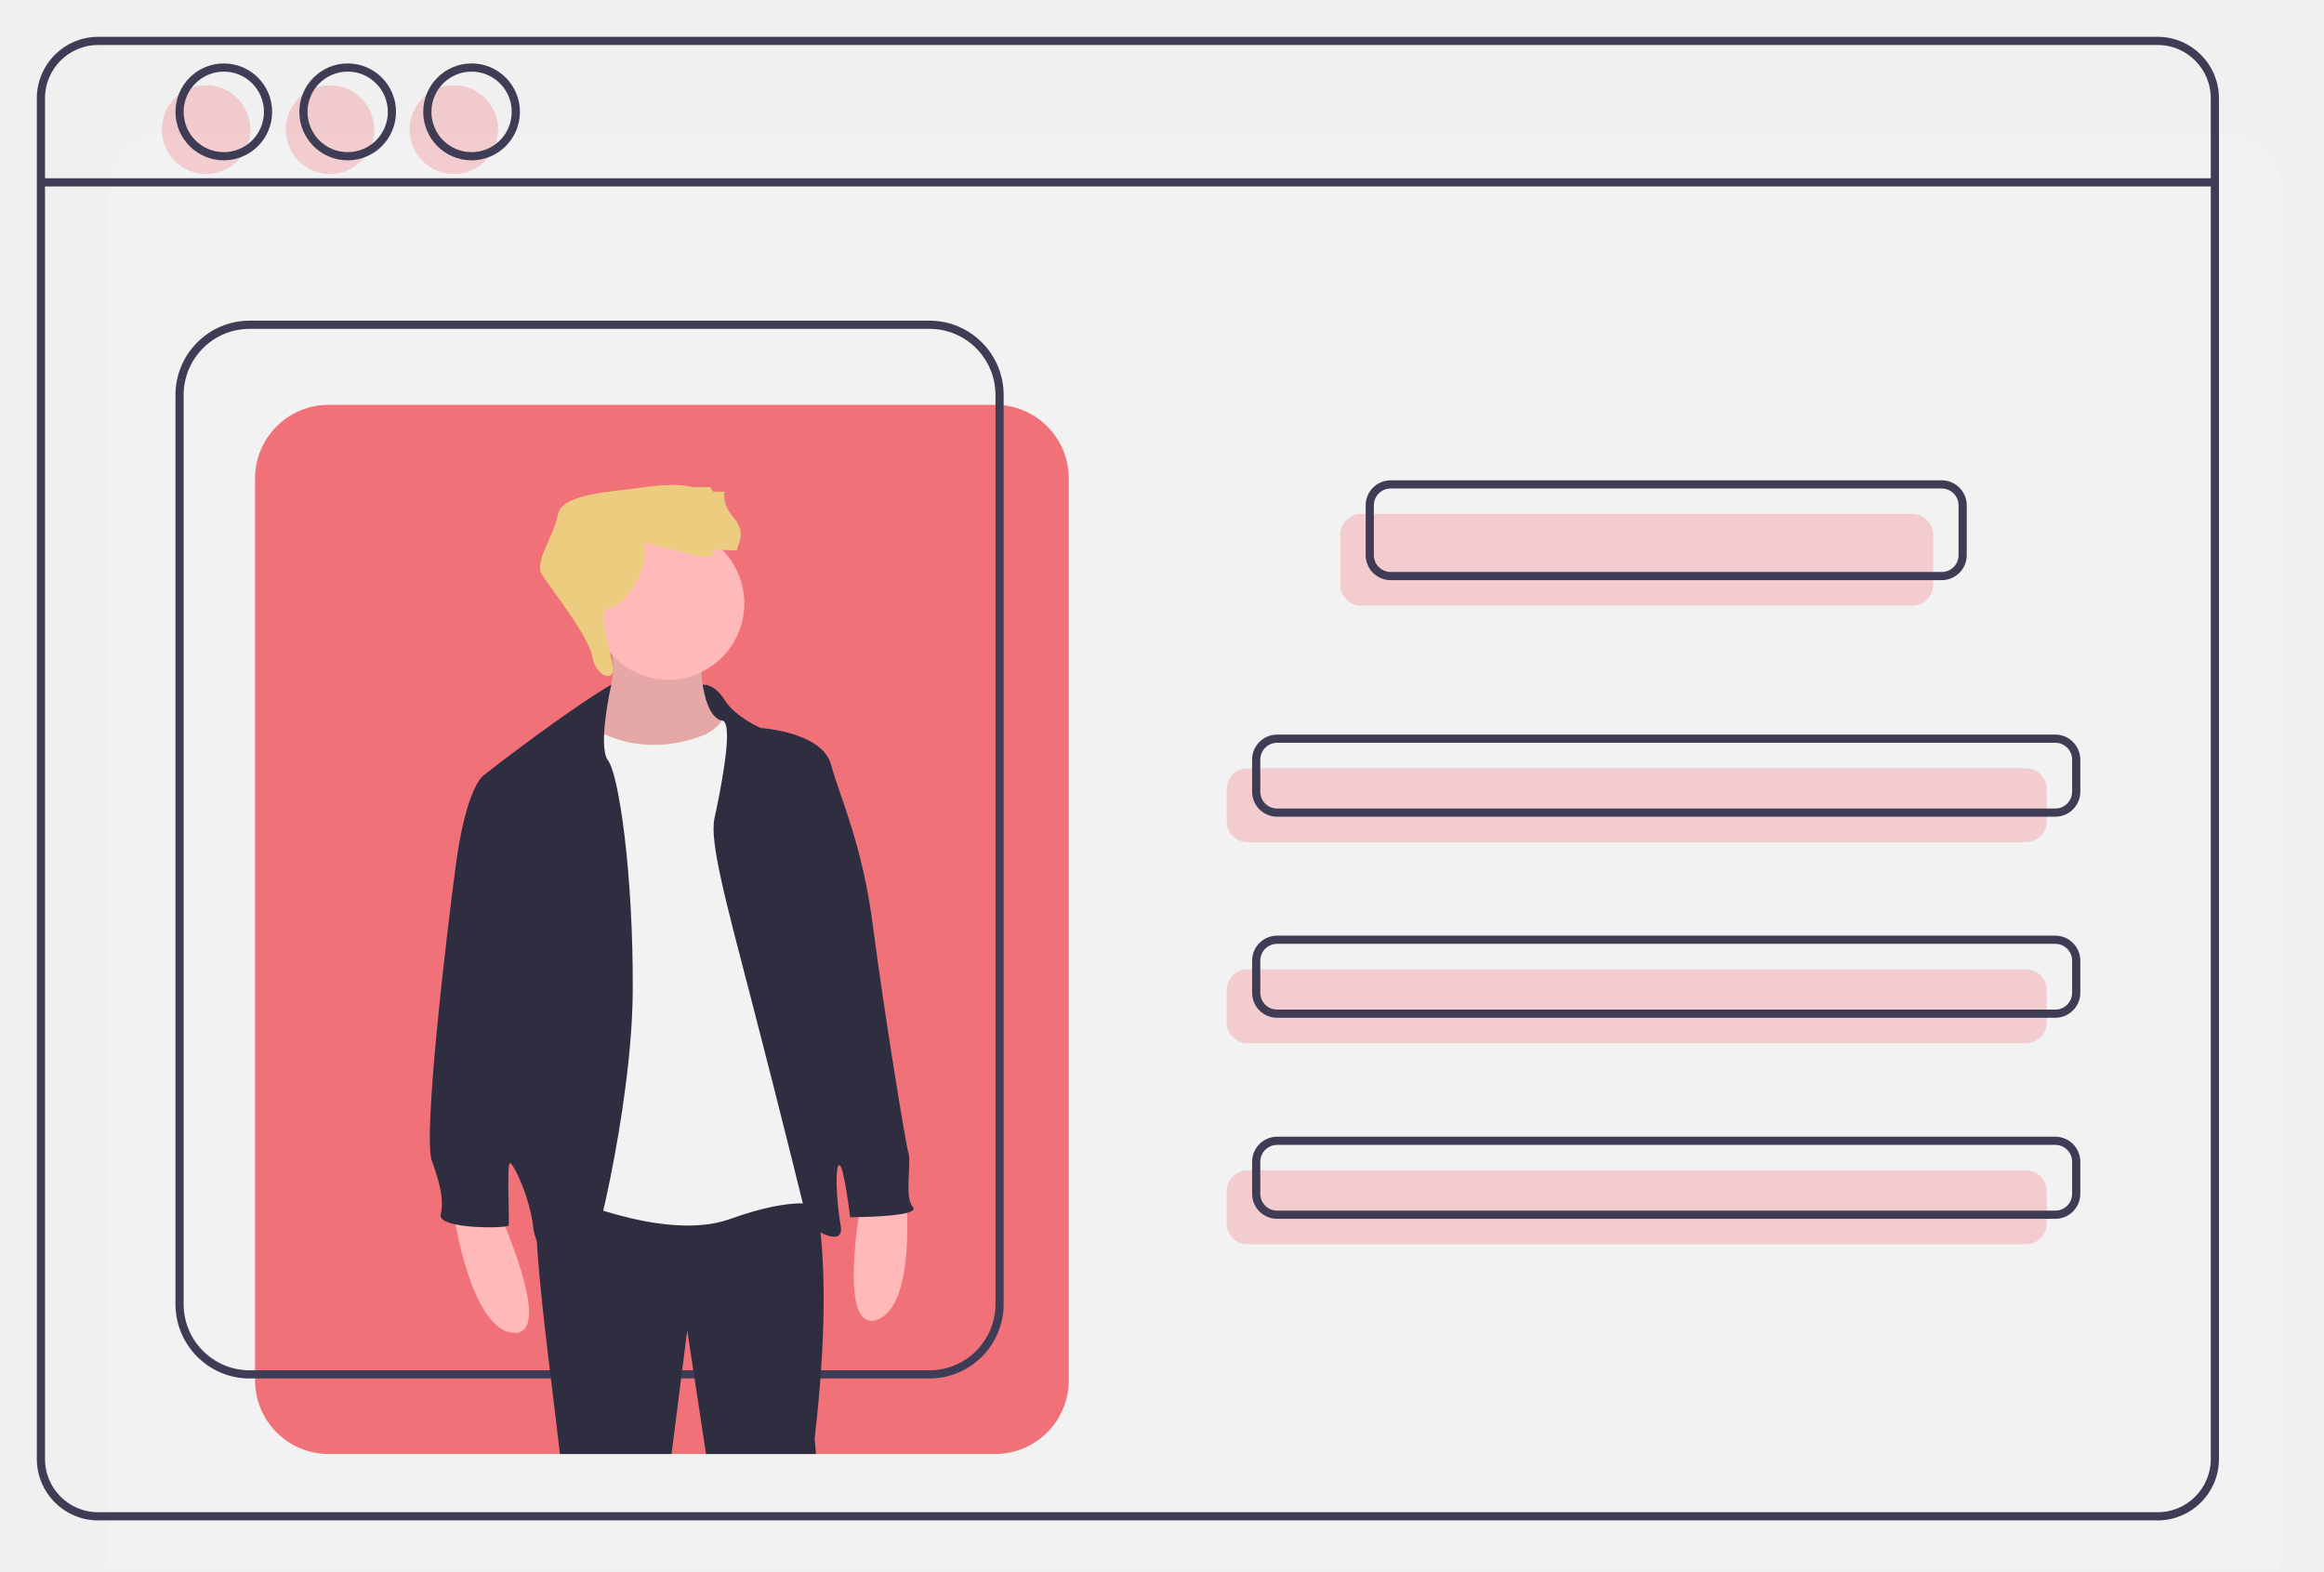
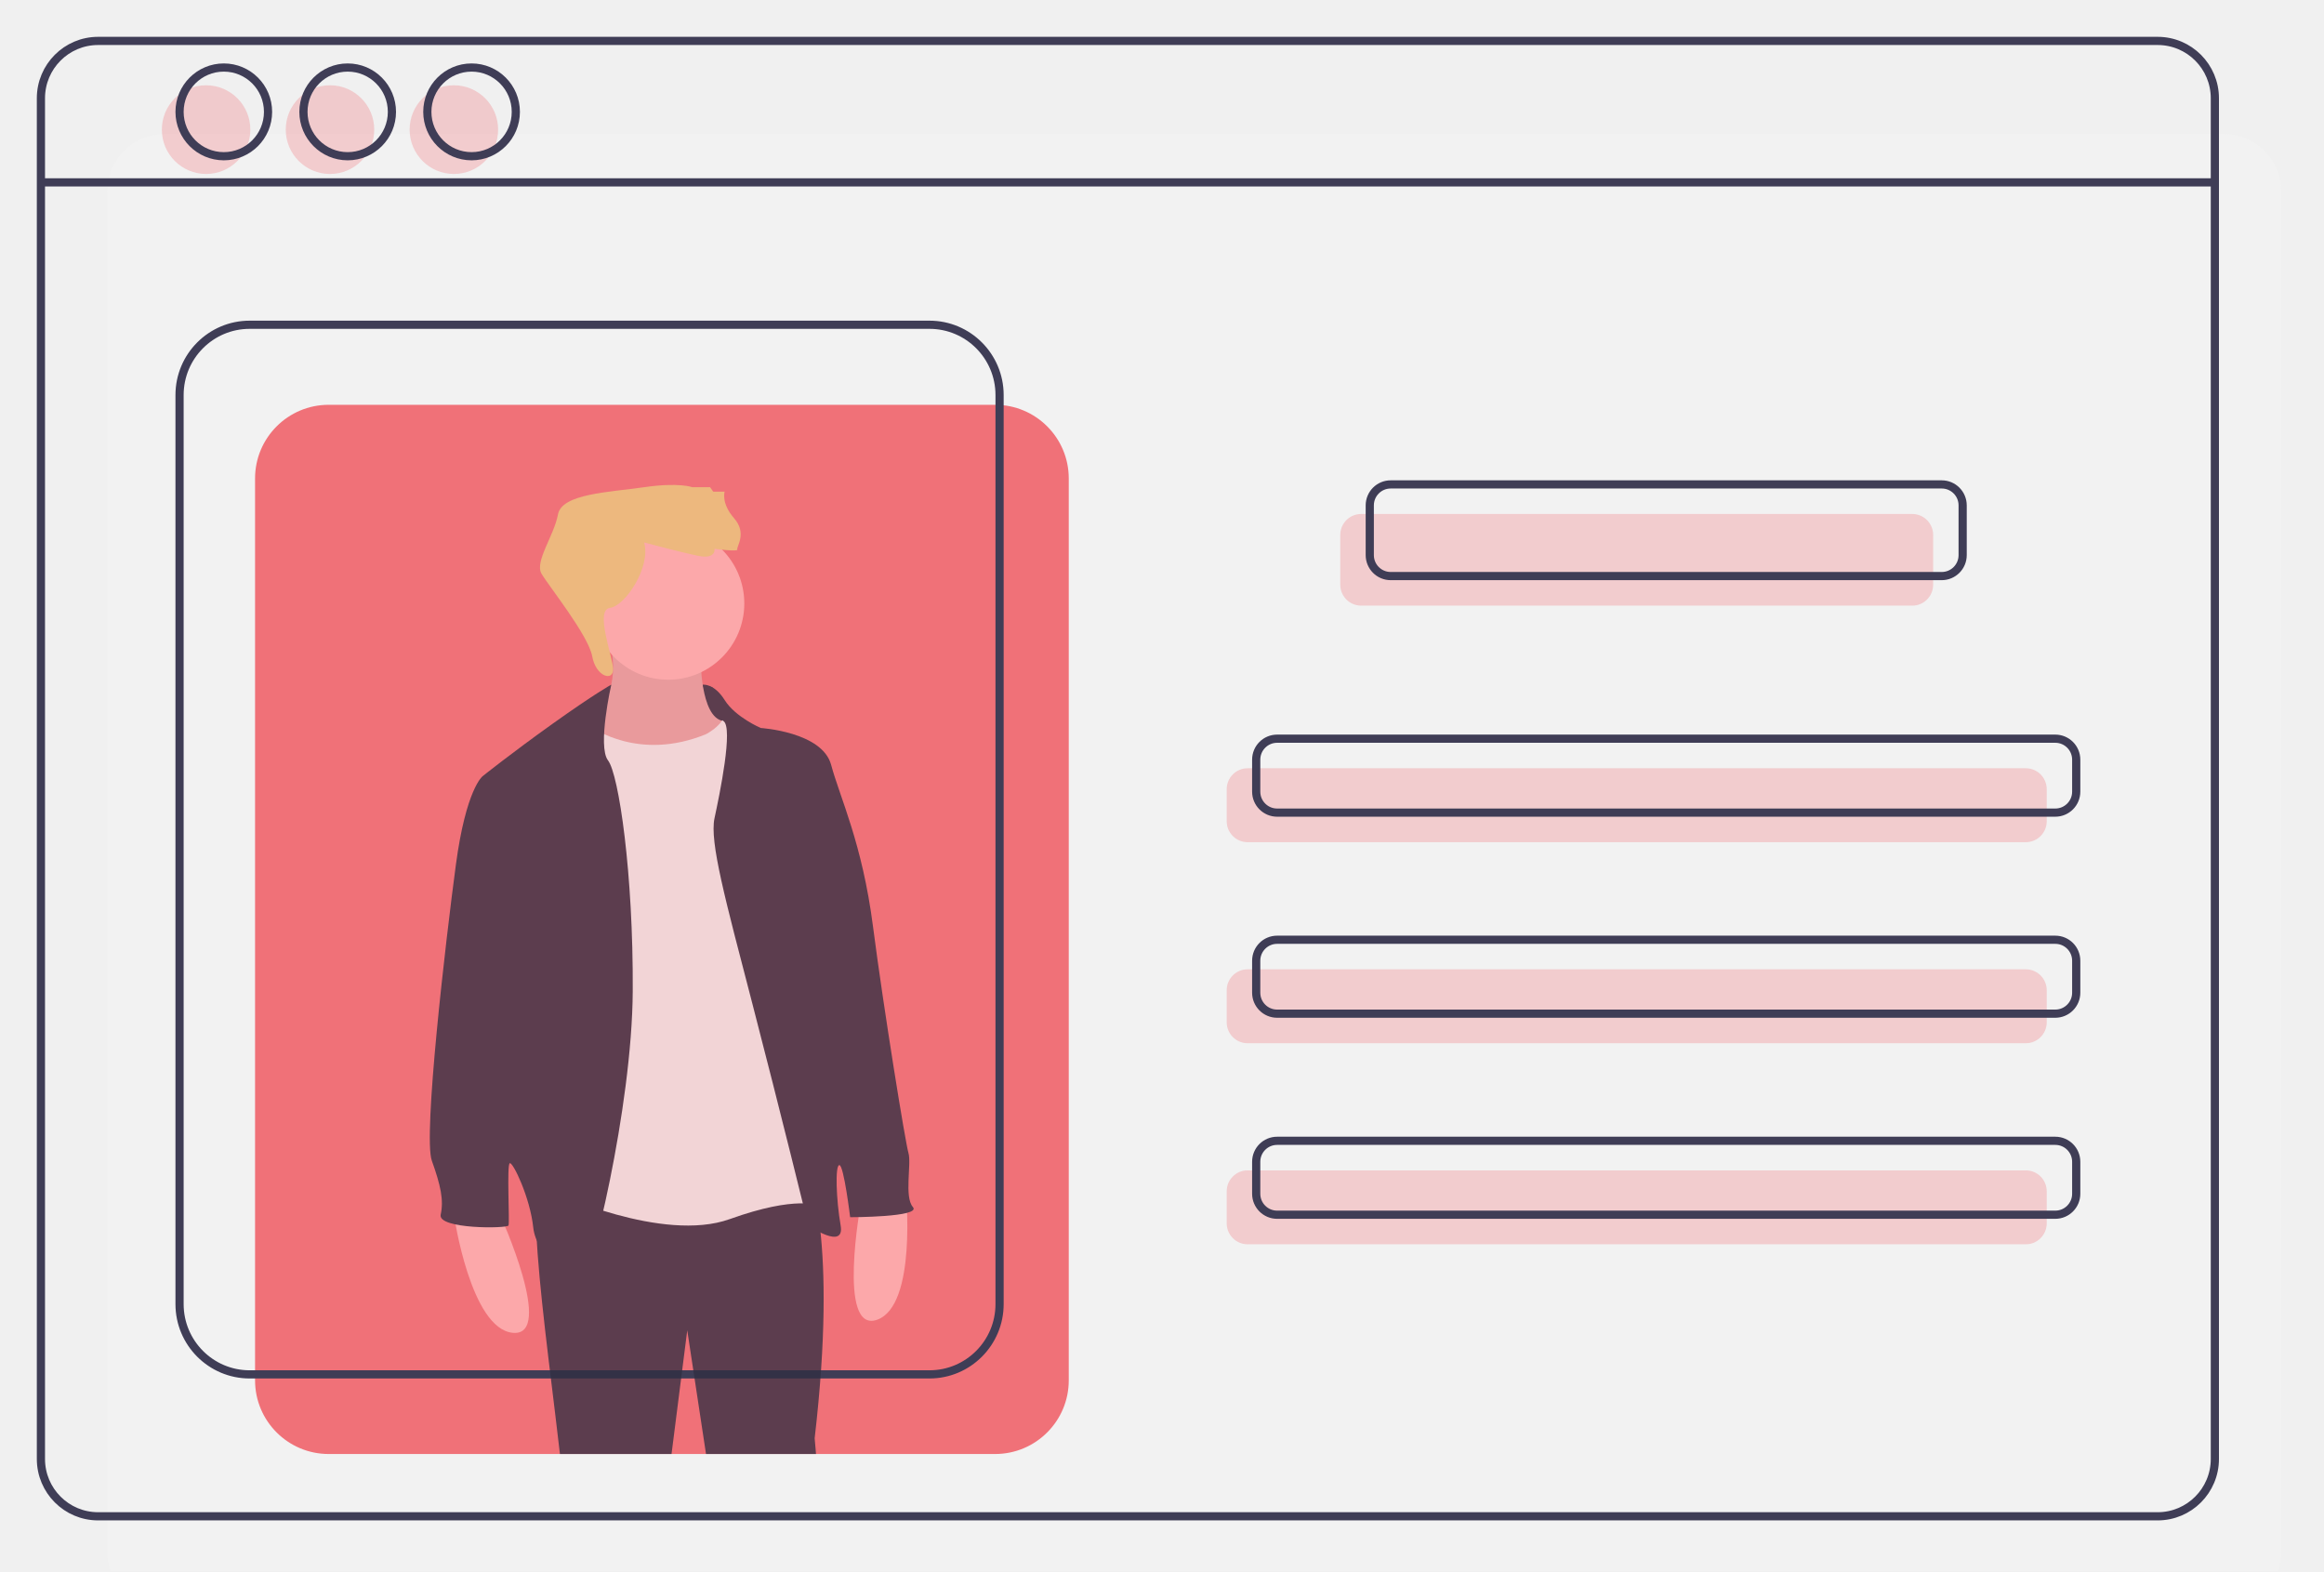
<svg xmlns="http://www.w3.org/2000/svg" width="284" height="192" viewBox="0 0 284 192" fill="none">
  <g clip-path="url(#clip0)">
    <path d="M271.781 16.381H20.103C16.241 16.381 13.111 19.519 13.111 23.39V189.665C13.111 193.535 16.241 196.673 20.103 196.673H271.781C275.643 196.673 278.773 193.535 278.773 189.665V23.39C278.773 19.519 275.643 16.381 271.781 16.381Z" fill="#F2F2F2" />
    <path d="M263.671 5H11.992C8.13 5 5 8.138 5 12.008V178.283C5 182.154 8.13 185.292 11.992 185.292H263.671C267.532 185.292 270.663 182.154 270.663 178.283V12.008C270.663 8.138 267.532 5 263.671 5Z" stroke="#3F3D56" stroke-miterlimit="10" />
    <rect x="31.169" y="49.466" width="99.437" height="128.213" rx="9" fill="#F07178" />
    <path d="M5 22.285H270.663" stroke="#3F3D56" stroke-miterlimit="10" />
    <path opacity="0.3" d="M233.682 62.809H166.342C164.93 62.809 163.785 63.956 163.785 65.372V71.447C163.785 72.862 164.93 74.01 166.342 74.01H233.682C235.094 74.01 236.238 72.862 236.238 71.447V65.372C236.238 63.956 235.094 62.809 233.682 62.809Z" fill="#F07178" />
    <path opacity="0.3" d="M247.56 93.881H152.464C151.052 93.881 149.907 95.029 149.907 96.444V100.351C149.907 101.767 151.052 102.914 152.464 102.914H247.56C248.972 102.914 250.116 101.767 250.116 100.351V96.444C250.116 95.029 248.972 93.881 247.56 93.881Z" fill="#F07178" />
    <path opacity="0.3" d="M247.56 118.45H152.464C151.052 118.45 149.907 119.597 149.907 121.013V124.92C149.907 126.336 151.052 127.483 152.464 127.483H247.56C248.972 127.483 250.116 126.336 250.116 124.92V121.013C250.116 119.597 248.972 118.45 247.56 118.45Z" fill="#F07178" />
    <path opacity="0.3" d="M247.56 143.019H152.464C151.052 143.019 149.907 144.166 149.907 145.582V149.489C149.907 150.904 151.052 152.052 152.464 152.052H247.56C248.972 152.052 250.116 150.904 250.116 149.489V145.582C250.116 144.166 248.972 143.019 247.56 143.019Z" fill="#F07178" />
    <path d="M237.286 59.196H169.946C168.534 59.196 167.39 60.343 167.39 61.758V67.834C167.39 69.249 168.534 70.396 169.946 70.396H237.286C238.698 70.396 239.843 69.249 239.843 67.834V61.758C239.843 60.343 238.698 59.196 237.286 59.196Z" stroke="#3F3D56" stroke-miterlimit="10" />
    <path d="M251.164 90.268H156.068C154.656 90.268 153.512 91.416 153.512 92.831V96.738C153.512 98.154 154.656 99.301 156.068 99.301H251.164C252.576 99.301 253.721 98.154 253.721 96.738V92.831C253.721 91.416 252.576 90.268 251.164 90.268Z" stroke="#3F3D56" stroke-miterlimit="10" />
    <path d="M251.164 114.837H156.068C154.656 114.837 153.512 115.984 153.512 117.4V121.307C153.512 122.722 154.656 123.87 156.068 123.87H251.164C252.576 123.87 253.721 122.722 253.721 121.307V117.4C253.721 115.984 252.576 114.837 251.164 114.837Z" stroke="#3F3D56" stroke-miterlimit="10" />
    <path d="M251.164 139.406H156.068C154.656 139.406 153.512 140.553 153.512 141.969V145.876C153.512 147.291 154.656 148.439 156.068 148.439H251.164C252.576 148.439 253.721 147.291 253.721 145.876V141.969C253.721 140.553 252.576 139.406 251.164 139.406Z" stroke="#3F3D56" stroke-miterlimit="10" />
    <path opacity="0.3" d="M25.186 21.259C28.172 21.259 30.593 18.832 30.593 15.839C30.593 12.846 28.172 10.42 25.186 10.42C22.2 10.42 19.779 12.846 19.779 15.839C19.779 18.832 22.2 21.259 25.186 21.259Z" fill="#F07178" />
    <path opacity="0.3" d="M40.326 21.259C43.312 21.259 45.733 18.832 45.733 15.839C45.733 12.846 43.312 10.42 40.326 10.42C37.339 10.42 34.919 12.846 34.919 15.839C34.919 18.832 37.339 21.259 40.326 21.259Z" fill="#F07178" />
    <path opacity="0.3" d="M55.465 21.259C58.451 21.259 60.872 18.832 60.872 15.839C60.872 12.846 58.451 10.42 55.465 10.42C52.479 10.42 50.058 12.846 50.058 15.839C50.058 18.832 52.479 21.259 55.465 21.259Z" fill="#F07178" />
    <path d="M27.349 19.091C30.335 19.091 32.756 16.665 32.756 13.671C32.756 10.678 30.335 8.252 27.349 8.252C24.363 8.252 21.942 10.678 21.942 13.671C21.942 16.665 24.363 19.091 27.349 19.091Z" stroke="#3F3D56" stroke-miterlimit="10" />
    <path d="M42.488 19.091C45.475 19.091 47.895 16.665 47.895 13.671C47.895 10.678 45.475 8.252 42.488 8.252C39.502 8.252 37.081 10.678 37.081 13.671C37.081 16.665 39.502 19.091 42.488 19.091Z" stroke="#3F3D56" stroke-miterlimit="10" />
    <path d="M57.628 19.091C60.614 19.091 63.035 16.665 63.035 13.671C63.035 10.678 60.614 8.252 57.628 8.252C54.642 8.252 52.221 10.678 52.221 13.671C52.221 16.665 54.642 19.091 57.628 19.091Z" stroke="#3F3D56" stroke-miterlimit="10" />
    <path d="M113.582 39.685H30.511C25.778 39.685 21.942 43.531 21.942 48.274V159.36C21.942 164.104 25.778 167.949 30.511 167.949H113.582C118.315 167.949 122.151 164.104 122.151 159.36V48.274C122.151 43.531 118.315 39.685 113.582 39.685Z" stroke="#3F3D56" stroke-miterlimit="10" />
-     <mask id="mask0" mask-type="alpha" maskUnits="userSpaceOnUse" x="31" y="49" width="100" height="129">
+     <mask id="mask0" maskUnits="userSpaceOnUse" x="31" y="49" width="100" height="129">
      <rect x="31.169" y="49.466" width="99.437" height="128.213" fill="#C4C4C4" />
    </mask>
    <g mask="url(#mask0)">
      <path d="M87.045 83.983C87.045 83.983 83.684 82.987 82.963 84.071C82.242 85.155 83.946 93.013 83.946 93.013L91.352 93.464L88.767 86.922L87.045 83.983Z" fill="#2F2E41" />
      <path d="M61.135 148.509C61.135 148.509 67.873 163.338 62.684 162.872C57.494 162.406 55.48 148.509 55.48 148.509H61.135Z" fill="#FFB9B9" />
      <path d="M105.208 146.964C105.208 146.964 102.251 162.987 107.174 161.276C112.097 159.564 110.694 145.592 110.694 145.592L105.208 146.964Z" fill="#FFB9B9" />
      <path d="M85.611 80.265C85.611 80.265 85.534 87.719 88.4 88.107C91.265 88.495 86.773 92.454 86.773 92.454L81.661 93.464L74.302 92.92L71.049 88.728C71.049 88.728 76.781 86.01 74.302 77.548L85.611 80.265Z" fill="#FFB9B9" />
      <path opacity="0.1" d="M85.611 80.265C85.611 80.265 85.534 87.719 88.4 88.107C91.265 88.495 86.773 92.454 86.773 92.454L81.661 93.464L74.302 92.92L71.049 88.728C71.049 88.728 76.781 86.01 74.302 77.548L85.611 80.265Z" fill="black" />
      <path d="M98.779 143.307C98.779 143.307 102.419 151.149 99.553 175.76C99.553 175.76 100.405 184.455 99.708 186.086C99.011 187.716 93.279 209.843 93.279 209.843C93.279 209.843 85.921 211.473 84.914 206.582C84.914 206.582 85.921 199.595 85.843 198.508C85.766 197.421 87.47 185.542 87.47 185.542L83.984 162.561L81.351 183.291C81.351 183.291 81.351 189.269 80.499 190.589C79.647 191.909 80.499 218.461 80.499 218.461C80.499 218.461 82.9 222.498 79.26 222.576C75.619 222.653 72.366 222.498 72.056 219.936C71.746 217.374 71.591 214.812 70.817 213.259C70.042 211.706 69.035 193.927 69.268 187.716C69.5 181.505 64.155 149.596 65.859 146.257C67.564 142.919 98.779 143.307 98.779 143.307Z" fill="#2F2E41" />
      <path d="M81.661 83.06C86.794 83.06 90.956 78.889 90.956 73.744C90.956 68.598 86.794 64.427 81.661 64.427C76.527 64.427 72.366 68.598 72.366 73.744C72.366 78.889 76.527 83.06 81.661 83.06Z" fill="#FFB9B9" />
      <path d="M72.366 88.883C72.366 88.883 78.02 93.076 86.231 89.737C86.231 89.737 88.942 88.417 88.709 86.399C88.477 84.38 94.364 102.625 94.364 102.625L100.328 134.379L100.018 147.344C100.018 147.344 97.385 146.025 89.174 148.975C80.964 151.925 67.564 145.636 67.564 145.636L68.028 112.33L68.493 92.92L69.732 88.65C69.732 88.65 70.352 87.486 72.366 88.883Z" fill="#F2F2F2" />
      <path d="M85.869 83.671C85.869 83.671 87.238 83.448 88.555 85.545C89.871 87.641 92.969 88.961 92.969 88.961C92.969 88.961 100.483 89.427 101.567 93.464C102.652 97.501 105.363 103.013 106.679 113.184C107.996 123.354 110.63 139.581 111.017 140.901C111.404 142.22 110.475 146.258 111.559 147.5C112.644 148.742 103.891 148.742 103.891 148.742C103.891 148.742 103.116 142.376 102.574 142.376C102.032 142.376 102.187 146.646 102.729 149.751C103.271 152.857 98.779 149.751 98.779 149.751C98.779 149.751 95.293 135.544 91.963 122.733C88.632 109.923 86.695 102.858 87.315 99.985C87.935 97.113 89.639 88.883 88.4 88.107C87.16 87.33 85.869 83.671 85.869 83.671Z" fill="#2F2E41" />
      <path d="M74.699 83.664C74.699 83.664 72.676 84.768 67.564 88.417C62.451 92.066 58.966 94.861 58.966 94.861C58.966 94.861 56.952 96.414 55.713 105.653C54.473 114.892 51.685 138.804 52.769 141.832C53.854 144.86 54.241 146.646 53.854 148.431C53.466 150.217 61.987 150.139 62.142 149.751C62.297 149.363 61.909 142.298 62.297 142.143C62.684 141.987 64.775 146.335 65.162 149.984C65.55 153.633 70.042 156.506 71.049 156.506C72.056 156.506 77.246 135.466 77.323 121.103C77.401 106.74 75.619 94.628 74.302 92.92C72.986 91.212 74.699 83.664 74.699 83.664Z" fill="#2F2E41" />
      <path d="M78.717 66.29C78.717 66.29 83.055 67.455 85.301 67.921C87.547 68.387 87.315 67.067 87.315 67.067C87.315 67.067 90.258 67.455 90.103 67.144C89.949 66.834 91.343 65.203 89.716 63.34C88.09 61.477 88.554 60.079 88.554 60.079H87.16L86.773 59.536H84.604C84.604 59.536 82.978 58.915 78.717 59.536C74.457 60.157 68.648 60.312 68.183 62.874C67.718 65.436 65.317 68.62 66.169 70.095C67.021 71.57 71.901 77.626 72.366 80.188C72.831 82.75 75.001 83.319 74.922 81.714C74.844 80.11 72.676 74.52 74.535 74.287C76.394 74.054 79.569 69.318 78.717 66.29Z" fill="#ECCD80" />
    </g>
  </g>
  <defs>
    <clipPath id="clip0">
      <rect width="284" height="192" fill="white" />
    </clipPath>
  </defs>
</svg>
